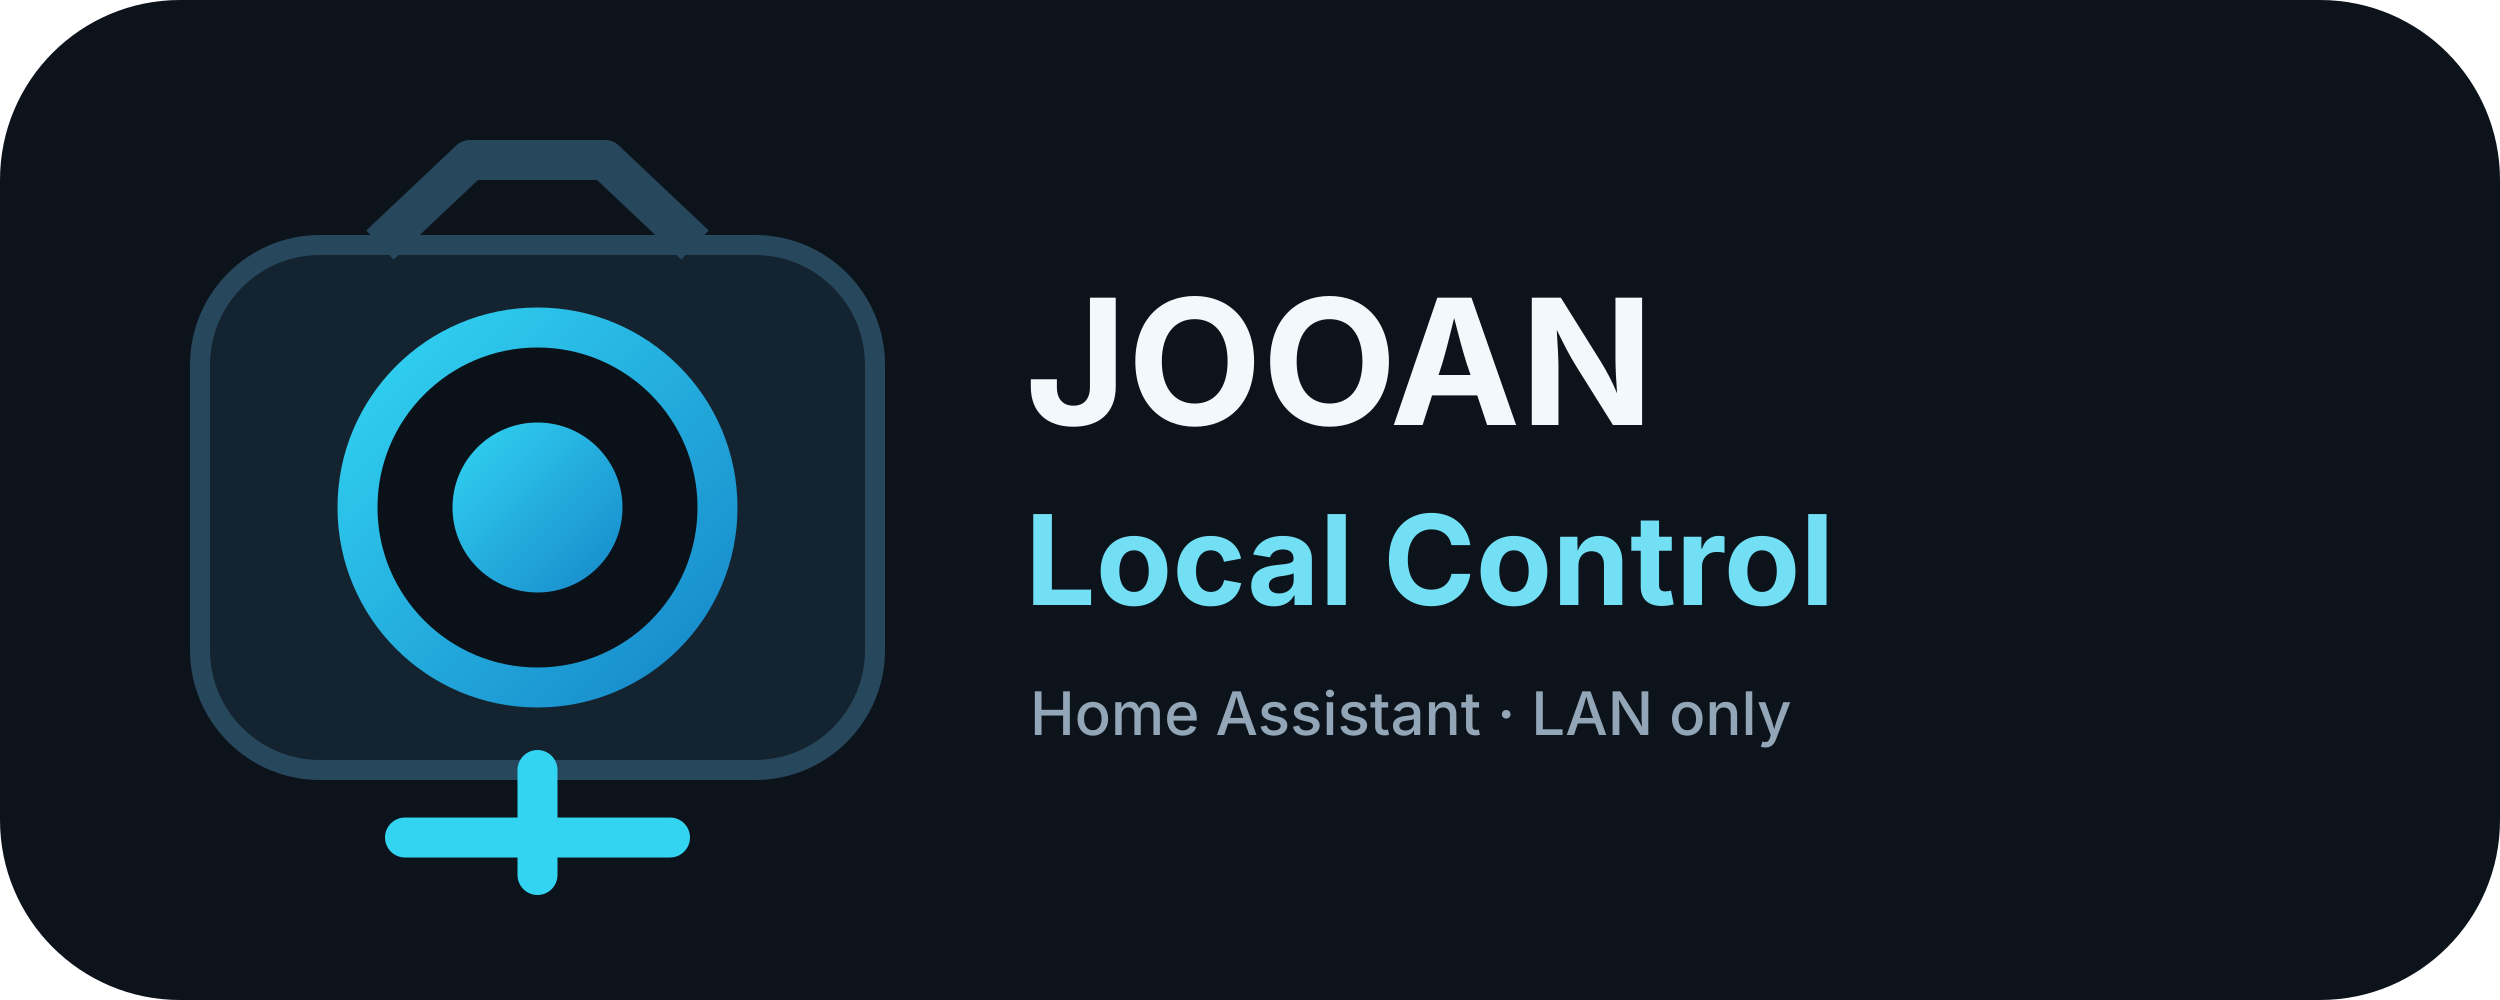
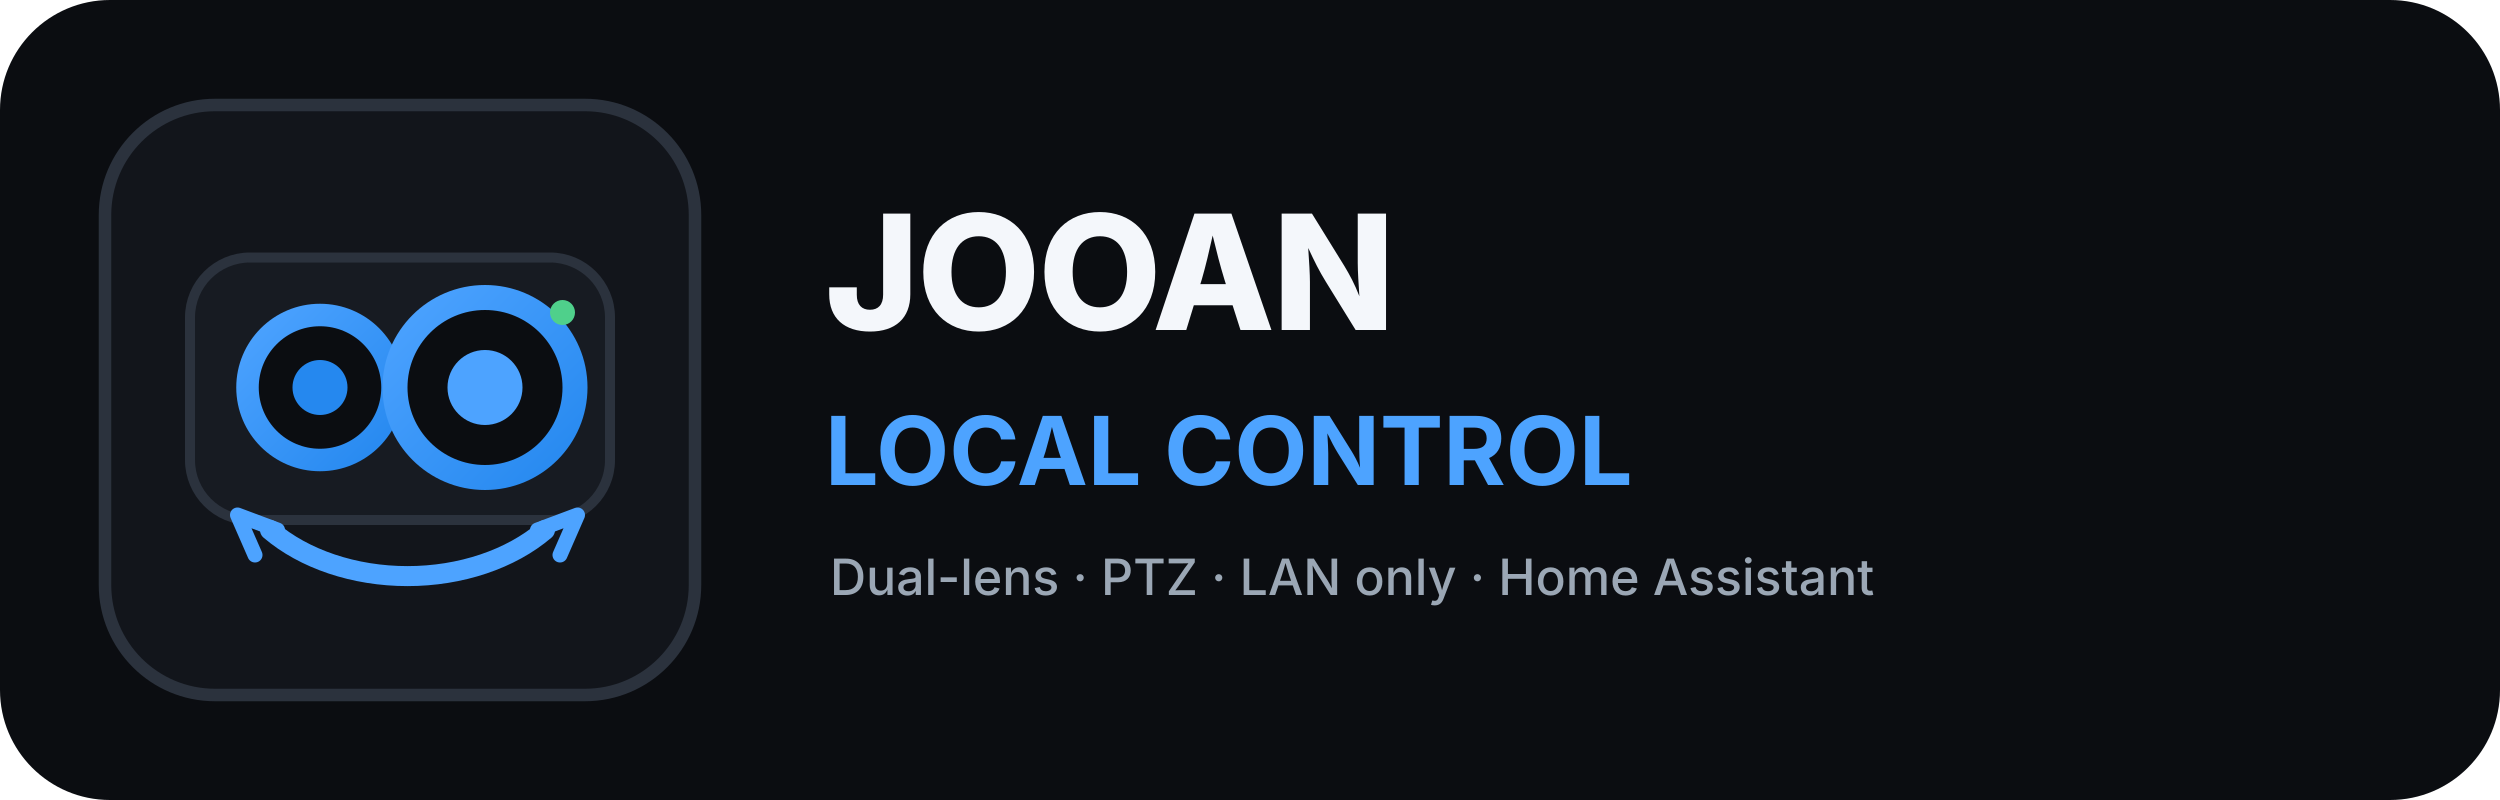
- <svg xmlns="http://www.w3.org/2000/svg" width="1000" height="400" viewBox="0 0 1000 400" role="img" aria-labelledby="title desc">
+ <svg xmlns="http://www.w3.org/2000/svg" width="1000" height="320" viewBox="0 0 1000 320" role="img" aria-labelledby="title desc">
  <defs>
-     <linearGradient id="g" x1="0" y1="0" x2="1" y2="1">
-       <stop offset="0" stop-color="#32d4f2" />
-       <stop offset="1" stop-color="#1687c9" />
+     <linearGradient id="blue" x1="0" y1="0" x2="1" y2="1">
+       <stop offset="0" stop-color="#4da3ff" />
+       <stop offset="1" stop-color="#2588ef" />
    </linearGradient>
  </defs>
-   <rect width="1000" height="400" rx="72" fill="#0c131b" />
-   <g transform="translate(80 62)">
-     <rect x="0" y="36" width="270" height="210" rx="48" fill="#142330" stroke="#27485c" stroke-width="8" />
-     <circle cx="135" cy="141" r="72" fill="#0a1118" stroke="url(#g)" stroke-width="16" />
-     <circle cx="135" cy="141" r="34" fill="url(#g)" />
-     <path d="M72 36l36-34h54l36 34" fill="none" stroke="#27485c" stroke-width="16" stroke-linejoin="round" />
-     <path d="M82 273h106M135 246v42" stroke="#32d4f2" stroke-width="16" stroke-linecap="round" />
-   </g>
-   <text x="410" y="170" fill="#f3f8fc" font-family="system-ui,-apple-system,Segoe UI,sans-serif" font-size="70" font-weight="750">JOOAN</text>
-   <text x="410" y="242" fill="#72dff5" font-family="system-ui,-apple-system,Segoe UI,sans-serif" font-size="50" font-weight="650">Local Control</text>
-   <text x="412" y="294" fill="#93a6b7" font-family="system-ui,-apple-system,Segoe UI,sans-serif" font-size="24" font-weight="500">Home Assistant · LAN only</text>
+   <rect width="1000" height="320" rx="44" fill="#0b0d11" />
+   <rect x="42" y="42" width="236" height="236" rx="44" fill="#12151b" stroke="#2b323d" stroke-width="5" />
+   <rect x="76" y="103" width="168" height="105" rx="24" fill="#171b22" stroke="#2b323d" stroke-width="4" />
+   <circle cx="128" cy="155" r="29" fill="#0b0d11" stroke="url(#blue)" stroke-width="9" />
+   <circle cx="128" cy="155" r="11" fill="#2588ef" />
+   <circle cx="194" cy="155" r="36" fill="#0b0d11" stroke="url(#blue)" stroke-width="10" />
+   <circle cx="194" cy="155" r="15" fill="#4da3ff" />
+   <circle cx="225" cy="125" r="5" fill="#4fd08b" />
+   <path d="M108 212 A72 52 0 0 0 218 212" fill="none" stroke="#4da3ff" stroke-width="8" stroke-linecap="round" />
+   <path d="M111 212l-16-6 7 16M215 212l16-6-7 16" fill="none" stroke="#4da3ff" stroke-width="6" stroke-linecap="round" stroke-linejoin="round" />
+   <text x="330" y="132" fill="#f4f7fb" font-family="system-ui,-apple-system,Segoe UI,sans-serif" font-size="64" font-weight="800" letter-spacing="-1">JOOAN</text>
+   <text x="330" y="194" fill="#4da3ff" font-family="system-ui,-apple-system,Segoe UI,sans-serif" font-size="38" font-weight="750">LOCAL CONTROL</text>
+   <text x="332" y="238" fill="#9ba7b5" font-family="system-ui,-apple-system,Segoe UI,sans-serif" font-size="20" font-weight="500">Dual-lens · PTZ · LAN only · Home Assistant</text>
</svg>
